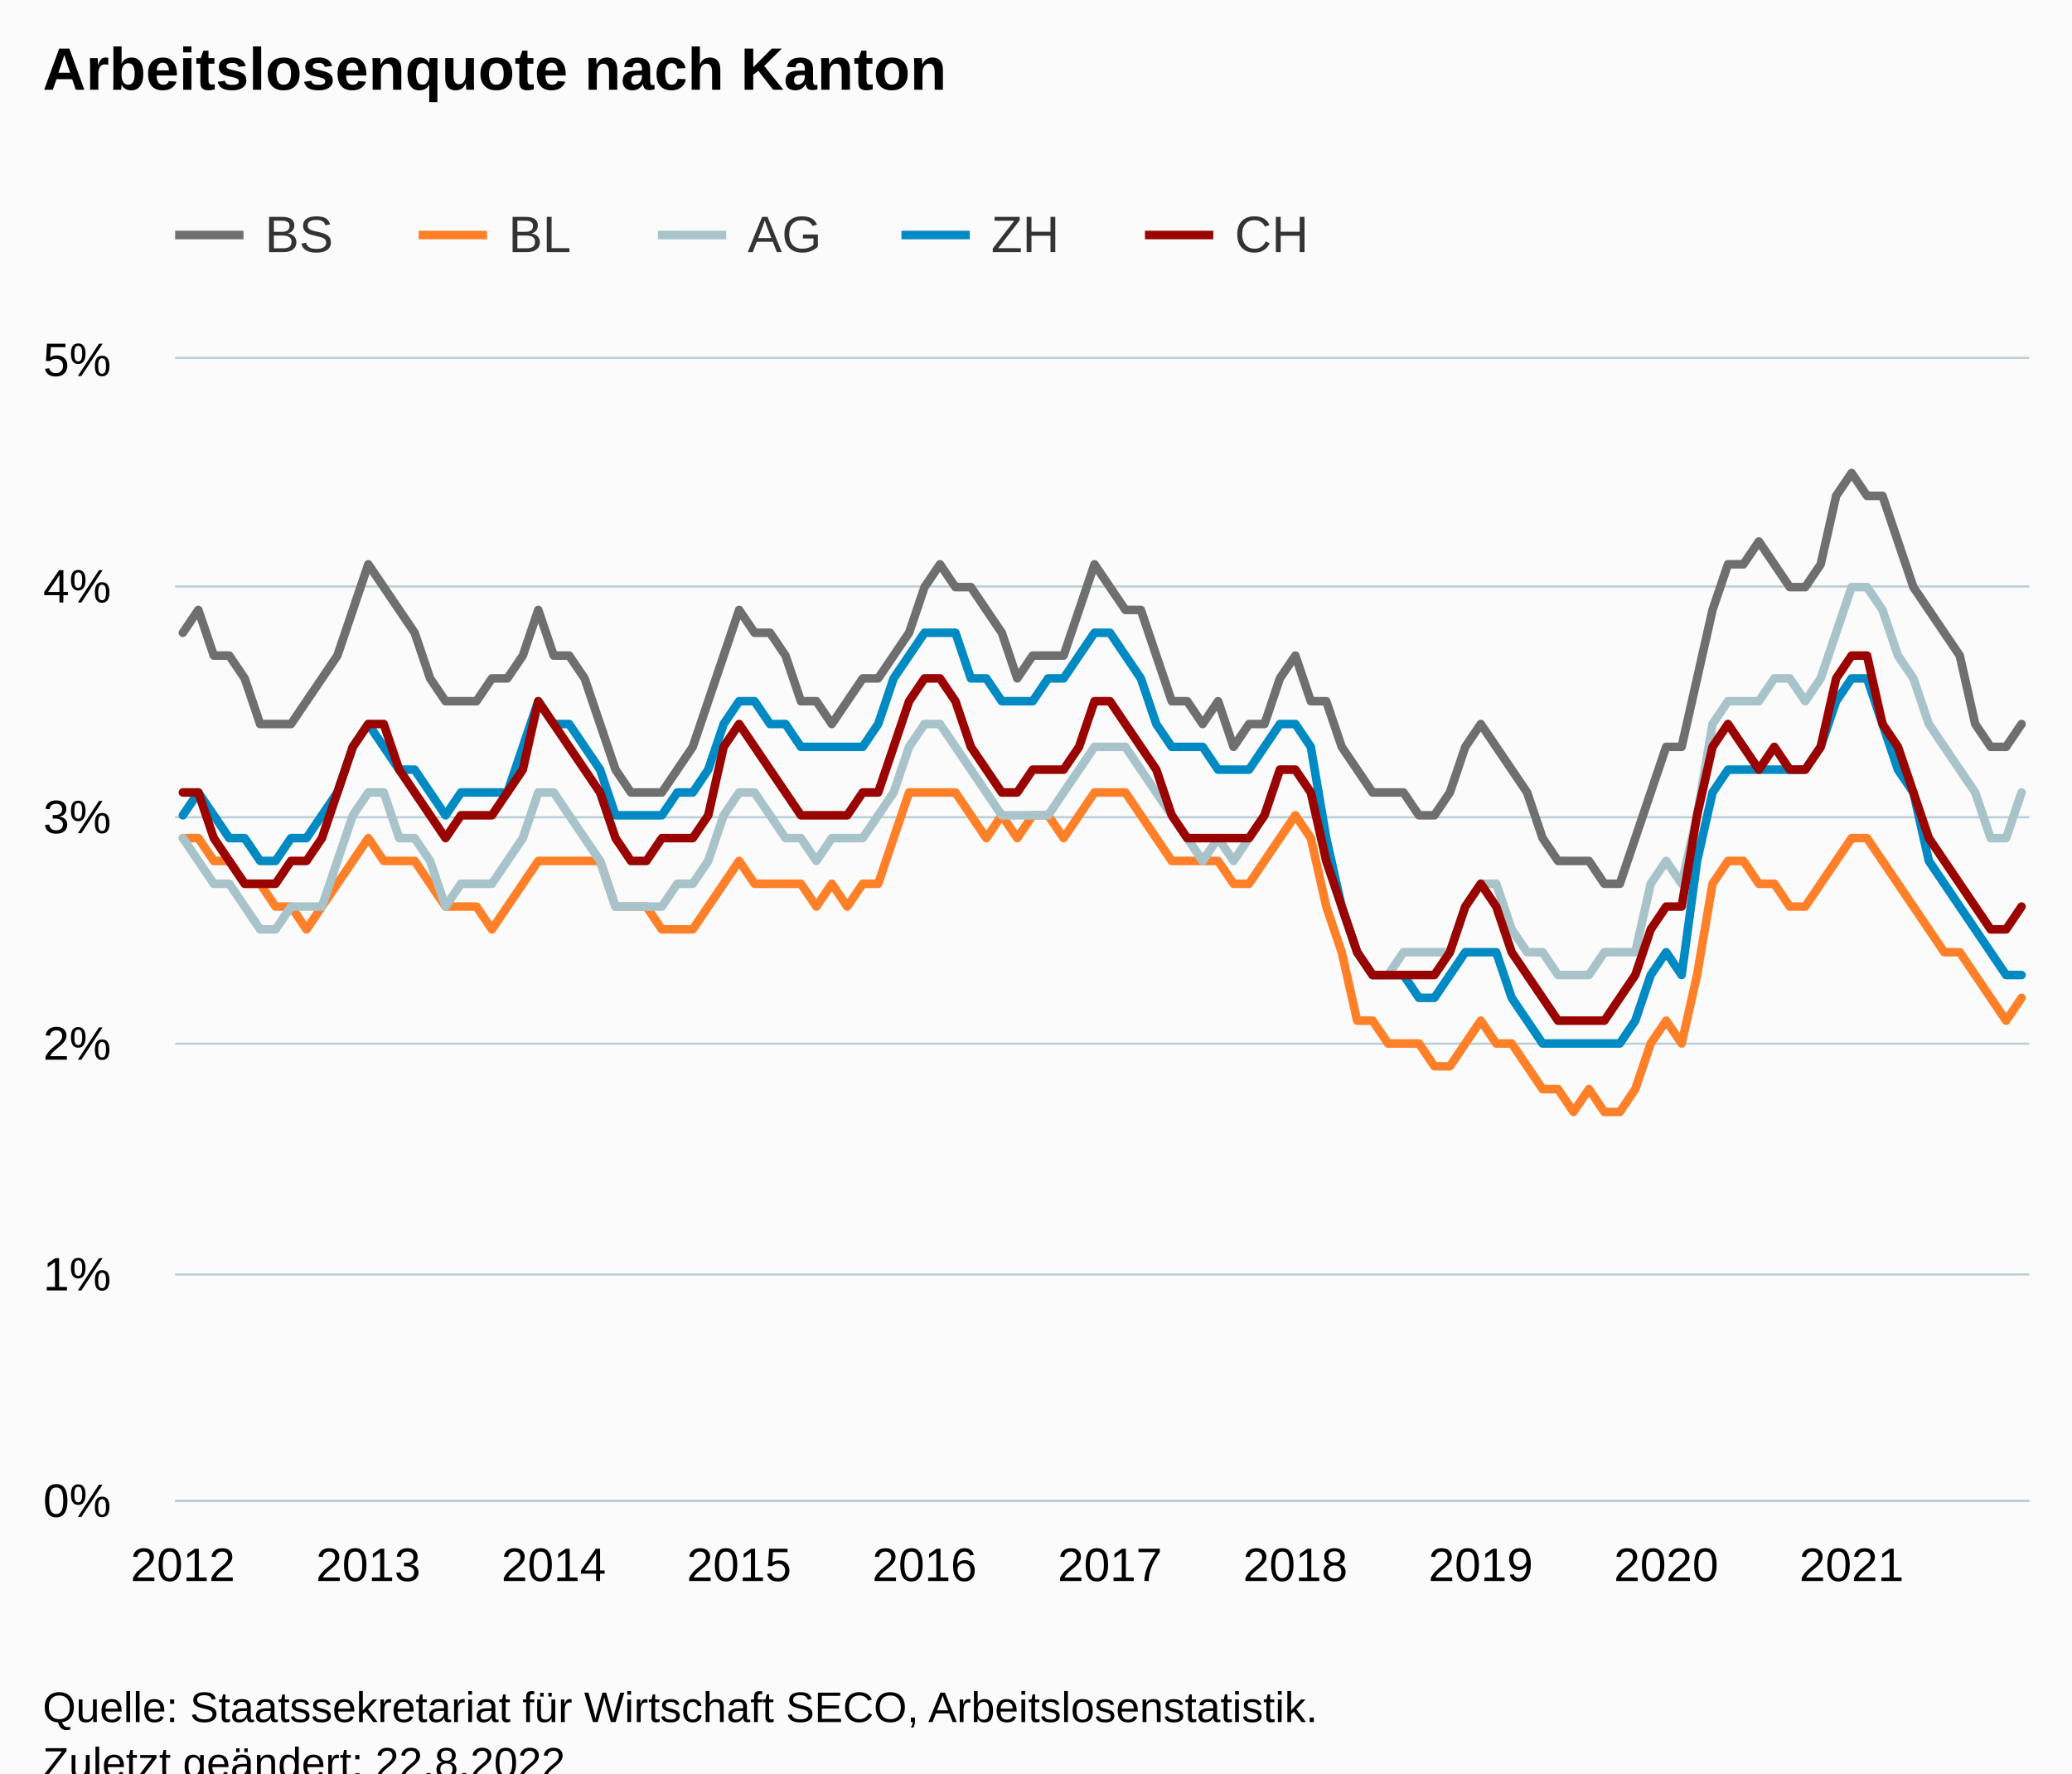
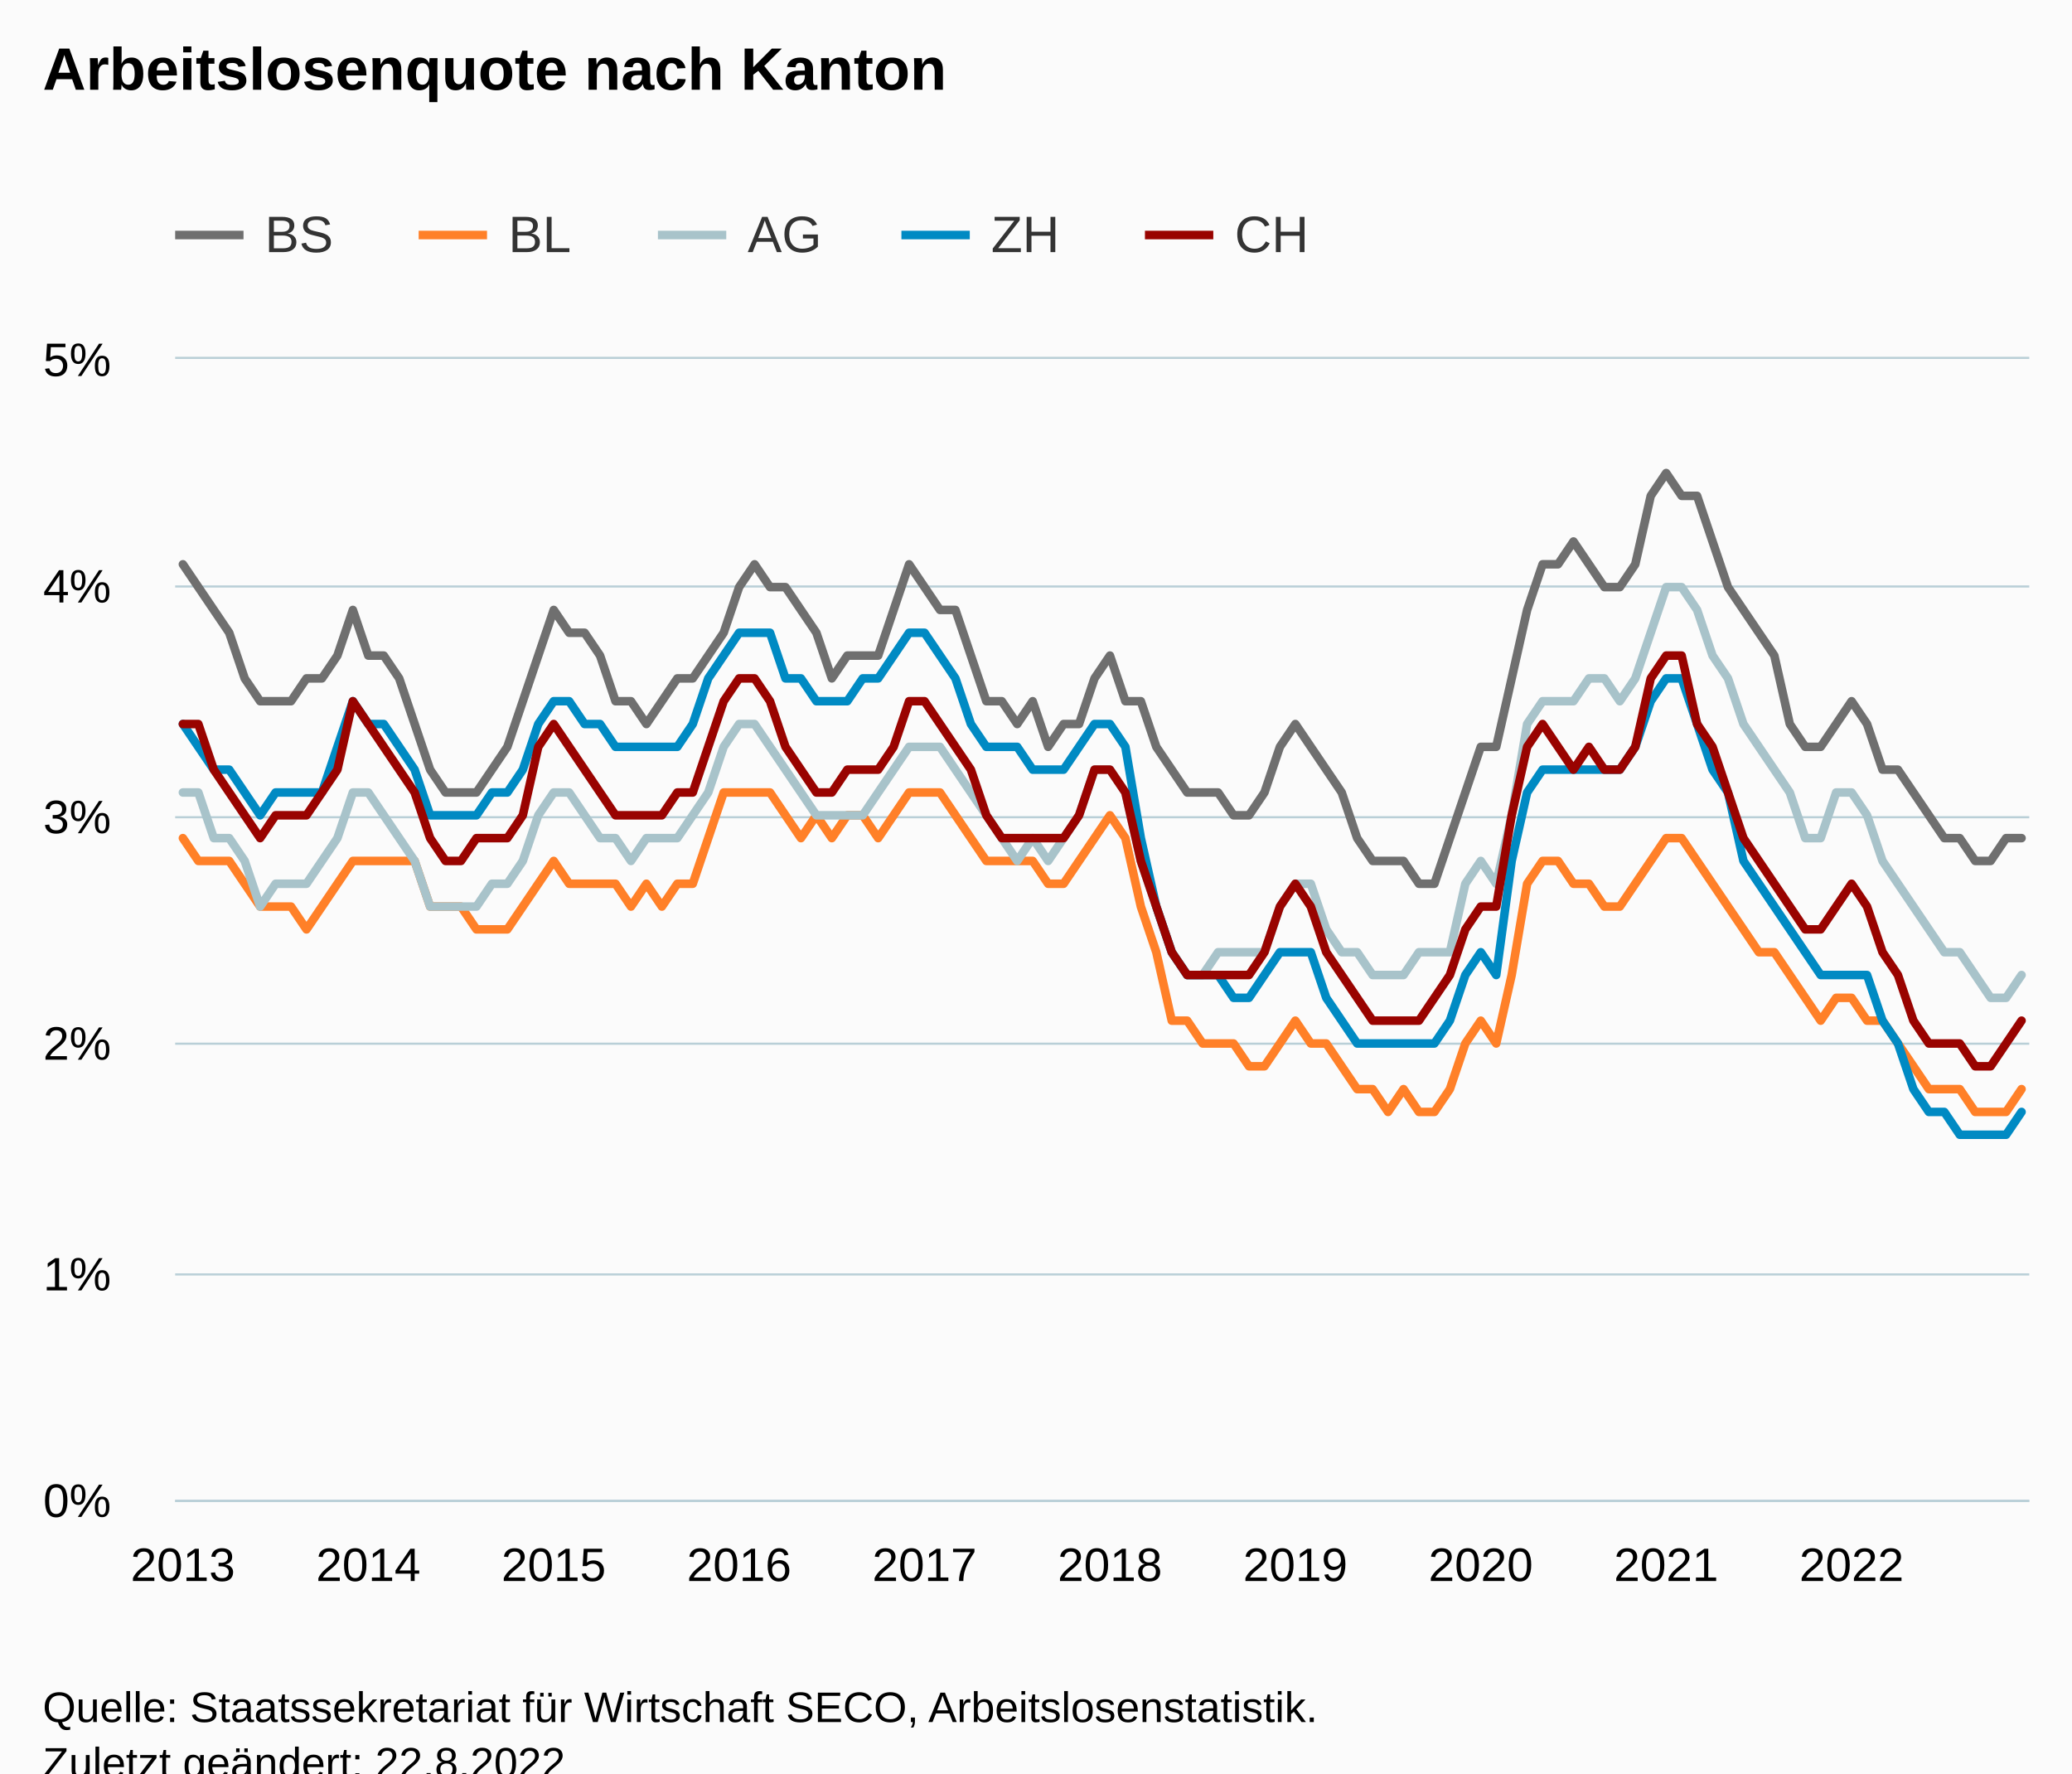
<svg xmlns="http://www.w3.org/2000/svg" version="1.1" class="highcharts-root" style="font-family:Arial;font-size:12px;" viewBox="0 0 485 415">
  <defs>
-     <clipPath id="highcharts-ssxcf93-607-">
+     <clipPath id="highcharts-ayyu0vo-607-">
      <rect x="0" y="0" width="434" height="267" fill="none" />
    </clipPath>
-     <clipPath id="highcharts-ssxcf93-728-">
+     <clipPath id="highcharts-ayyu0vo-728-">
      <rect x="0" y="0" width="434" height="267" fill="none" />
    </clipPath>
-     <clipPath id="highcharts-ssxcf93-1209-">
+     <clipPath id="highcharts-ayyu0vo-1209-">
      <rect x="41" y="84" width="434" height="267" fill="none" />
    </clipPath>
  </defs>
  <rect fill="#fbfbfb" class="highcharts-background" x="0" y="0" width="485" height="428" rx="0" ry="0" />
  <rect fill="none" class="highcharts-plot-background" x="41" y="84" width="434" height="267" />
  <g class="highcharts-pane-group" data-z-index="0" />
  <g class="highcharts-grid highcharts-xaxis-grid" data-z-index="1">
    <path fill="none" data-z-index="1" class="highcharts-grid-line" d="M 42.5 84 L 42.5 351" opacity="1" />
    <path fill="none" data-z-index="1" class="highcharts-grid-line" d="M 85.5 84 L 85.5 351" opacity="1" />
    <path fill="none" data-z-index="1" class="highcharts-grid-line" d="M 129.5 84 L 129.5 351" opacity="1" />
    <path fill="none" data-z-index="1" class="highcharts-grid-line" d="M 172.5 84 L 172.5 351" opacity="1" />
    <path fill="none" data-z-index="1" class="highcharts-grid-line" d="M 215.5 84 L 215.5 351" opacity="1" />
    <path fill="none" data-z-index="1" class="highcharts-grid-line" d="M 259.5 84 L 259.5 351" opacity="1" />
    <path fill="none" data-z-index="1" class="highcharts-grid-line" d="M 302.5 84 L 302.5 351" opacity="1" />
    <path fill="none" data-z-index="1" class="highcharts-grid-line" d="M 346.5 84 L 346.5 351" opacity="1" />
    <path fill="none" data-z-index="1" class="highcharts-grid-line" d="M 389.5 84 L 389.5 351" opacity="1" />
    <path fill="none" data-z-index="1" class="highcharts-grid-line" d="M 432.5 84 L 432.5 351" opacity="1" />
  </g>
  <g class="highcharts-grid highcharts-yaxis-grid" data-z-index="1">
    <path fill="none" stroke="#B9CFD7" stroke-width="0.5" data-z-index="1" class="highcharts-grid-line" d="M 41 351.25 L 475 351.25" opacity="1" />
    <path fill="none" stroke="#B9CFD7" stroke-width="0.5" data-z-index="1" class="highcharts-grid-line" d="M 41 298.25 L 475 298.25" opacity="1" />
    <path fill="none" stroke="#B9CFD7" stroke-width="0.5" data-z-index="1" class="highcharts-grid-line" d="M 41 244.25 L 475 244.25" opacity="1" />
    <path fill="none" stroke="#B9CFD7" stroke-width="0.5" data-z-index="1" class="highcharts-grid-line" d="M 41 191.25 L 475 191.25" opacity="1" />
    <path fill="none" stroke="#B9CFD7" stroke-width="0.5" data-z-index="1" class="highcharts-grid-line" d="M 41 137.25 L 475 137.25" opacity="1" />
    <path fill="none" stroke="#B9CFD7" stroke-width="0.5" data-z-index="1" class="highcharts-grid-line" d="M 41 83.75 L 475 83.75" opacity="1" />
  </g>
  <rect fill="none" class="highcharts-plot-border" data-z-index="1" x="41" y="84" width="434" height="267" />
  <g class="highcharts-axis highcharts-xaxis" data-z-index="2">
    <path fill="none" class="highcharts-axis-line" stroke="#B9CFD7" stroke-width="0.5" data-z-index="7" d="M 41 351.25 L 475 351.25" />
  </g>
  <g class="highcharts-axis highcharts-yaxis" data-z-index="2">
    <path fill="none" class="highcharts-axis-line" data-z-index="7" d="M 41 84 L 41 351" />
  </g>
  <g class="highcharts-series-group" data-z-index="3">
-     <g class="highcharts-series highcharts-series-0 highcharts-line-series" data-z-index="0.1" opacity="1" transform="translate(41,84) scale(1 1)" clip-path="url(#highcharts-ssxcf93-728-)">
-       <path fill="none" d="M 1.808 64.08 L 5.425 58.74 L 9.042 69.42 L 12.658 69.42 L 16.275 74.76 L 19.892 85.44 L 23.508 85.44 L 27.125 85.44 L 30.742 80.1 L 34.358 74.76 L 37.975 69.42 L 41.592 58.74 L 45.208 48.06 L 48.825 53.4 L 52.442 58.74 L 56.058 64.08 L 59.675 74.76 L 63.292 80.1 L 66.908 80.1 L 70.525 80.1 L 74.142 74.76 L 77.758 74.76 L 81.375 69.42 L 84.992 58.74 L 88.608 69.42 L 92.225 69.42 L 95.842 74.76 L 99.458 85.44 L 103.075 96.12 L 106.692 101.46 L 110.308 101.46 L 113.925 101.46 L 117.542 96.12 L 121.158 90.78 L 124.775 80.1 L 128.392 69.42 L 132.008 58.74 L 135.625 64.08 L 139.242 64.08 L 142.858 69.42 L 146.475 80.1 L 150.092 80.1 L 153.708 85.44 L 157.325 80.1 L 160.942 74.76 L 164.558 74.76 L 168.175 69.42 L 171.792 64.08 L 175.408 53.4 L 179.025 48.06 L 182.642 53.4 L 186.258 53.4 L 189.875 58.74 L 193.492 64.08 L 197.108 74.76 L 200.725 69.42 L 204.342 69.42 L 207.958 69.42 L 211.575 58.74 L 215.192 48.06 L 218.808 53.4 L 222.425 58.74 L 226.042 58.74 L 229.658 69.42 L 233.275 80.1 L 236.892 80.1 L 240.508 85.44 L 244.125 80.1 L 247.742 90.78 L 251.358 85.44 L 254.975 85.44 L 258.592 74.76 L 262.208 69.42 L 265.825 80.1 L 269.442 80.1 L 273.058 90.78 L 276.675 96.12 L 280.292 101.46 L 283.908 101.46 L 287.525 101.46 L 291.142 106.8 L 294.758 106.8 L 298.375 101.46 L 301.992 90.78 L 305.608 85.44 L 309.225 90.78 L 312.842 96.12 L 316.458 101.46 L 320.075 112.14 L 323.692 117.48 L 327.308 117.48 L 330.925 117.48 L 334.542 122.82 L 338.158 122.82 L 341.775 112.14 L 345.392 101.46 L 349.008 90.78 L 352.625 90.78 L 356.242 74.76 L 359.858 58.74 L 363.475 48.06 L 367.092 48.06 L 370.708 42.72 L 374.325 48.06 L 377.942 53.4 L 381.558 53.4 L 385.175 48.06 L 388.792 32.04 L 392.408 26.7 L 396.025 32.04 L 399.642 32.04 L 403.258 42.72 L 406.875 53.4 L 410.492 58.74 L 414.108 64.08 L 417.725 69.42 L 421.342 85.44 L 424.958 90.78 L 428.575 90.78 L 432.192 85.44" class="highcharts-graph" data-z-index="1" stroke="#6F6F6F" stroke-width="2" stroke-linejoin="round" stroke-linecap="round" />
+     <g class="highcharts-series highcharts-series-0 highcharts-line-series" data-z-index="0.1" opacity="1" transform="translate(41,84) scale(1 1)" clip-path="url(#highcharts-ayyu0vo-728-)">
+       <path fill="none" d="M 1.808 48.06 L 5.425 53.4 L 9.042 58.74 L 12.658 64.08 L 16.275 74.76 L 19.892 80.1 L 23.508 80.1 L 27.125 80.1 L 30.742 74.76 L 34.358 74.76 L 37.975 69.42 L 41.592 58.74 L 45.208 69.42 L 48.825 69.42 L 52.442 74.76 L 56.058 85.44 L 59.675 96.12 L 63.292 101.46 L 66.908 101.46 L 70.525 101.46 L 74.142 96.12 L 77.758 90.78 L 81.375 80.1 L 84.992 69.42 L 88.608 58.74 L 92.225 64.08 L 95.842 64.08 L 99.458 69.42 L 103.075 80.1 L 106.692 80.1 L 110.308 85.44 L 113.925 80.1 L 117.542 74.76 L 121.158 74.76 L 124.775 69.42 L 128.392 64.08 L 132.008 53.4 L 135.625 48.06 L 139.242 53.4 L 142.858 53.4 L 146.475 58.74 L 150.092 64.08 L 153.708 74.76 L 157.325 69.42 L 160.942 69.42 L 164.558 69.42 L 168.175 58.74 L 171.792 48.06 L 175.408 53.4 L 179.025 58.74 L 182.642 58.74 L 186.258 69.42 L 189.875 80.1 L 193.492 80.1 L 197.108 85.44 L 200.725 80.1 L 204.342 90.78 L 207.958 85.44 L 211.575 85.44 L 215.192 74.76 L 218.808 69.42 L 222.425 80.1 L 226.042 80.1 L 229.658 90.78 L 233.275 96.12 L 236.892 101.46 L 240.508 101.46 L 244.125 101.46 L 247.742 106.8 L 251.358 106.8 L 254.975 101.46 L 258.592 90.78 L 262.208 85.44 L 265.825 90.78 L 269.442 96.12 L 273.058 101.46 L 276.675 112.14 L 280.292 117.48 L 283.908 117.48 L 287.525 117.48 L 291.142 122.82 L 294.758 122.82 L 298.375 112.14 L 301.992 101.46 L 305.608 90.78 L 309.225 90.78 L 312.842 74.76 L 316.458 58.74 L 320.075 48.06 L 323.692 48.06 L 327.308 42.72 L 330.925 48.06 L 334.542 53.4 L 338.158 53.4 L 341.775 48.06 L 345.392 32.04 L 349.008 26.7 L 352.625 32.04 L 356.242 32.04 L 359.858 42.72 L 363.475 53.4 L 367.092 58.74 L 370.708 64.08 L 374.325 69.42 L 377.942 85.44 L 381.558 90.78 L 385.175 90.78 L 388.792 85.44 L 392.408 80.1 L 396.025 85.44 L 399.642 96.12 L 403.258 96.12 L 406.875 101.46 L 410.492 106.8 L 414.108 112.14 L 417.725 112.14 L 421.342 117.48 L 424.958 117.48 L 428.575 112.14 L 432.192 112.14" class="highcharts-graph" data-z-index="1" stroke="#6F6F6F" stroke-width="2" stroke-linejoin="round" stroke-linecap="round" />
    </g>
    <g class="highcharts-markers highcharts-series-0 highcharts-line-series" data-z-index="0.1" opacity="1" transform="translate(41,84) scale(1 1)" clip-path="none" />
-     <g class="highcharts-series highcharts-series-1 highcharts-line-series" data-z-index="0.1" opacity="1" transform="translate(41,84) scale(1 1)" clip-path="url(#highcharts-ssxcf93-728-)">
-       <path fill="none" d="M 1.808 112.14 L 5.425 112.14 L 9.042 117.48 L 12.658 117.48 L 16.275 122.82 L 19.892 122.82 L 23.508 128.16 L 27.125 128.16 L 30.742 133.5 L 34.358 128.16 L 37.975 122.82 L 41.592 117.48 L 45.208 112.14 L 48.825 117.48 L 52.442 117.48 L 56.058 117.48 L 59.675 122.82 L 63.292 128.16 L 66.908 128.16 L 70.525 128.16 L 74.142 133.5 L 77.758 128.16 L 81.375 122.82 L 84.992 117.48 L 88.608 117.48 L 92.225 117.48 L 95.842 117.48 L 99.458 117.48 L 103.075 128.16 L 106.692 128.16 L 110.308 128.16 L 113.925 133.5 L 117.542 133.5 L 121.158 133.5 L 124.775 128.16 L 128.392 122.82 L 132.008 117.48 L 135.625 122.82 L 139.242 122.82 L 142.858 122.82 L 146.475 122.82 L 150.092 128.16 L 153.708 122.82 L 157.325 128.16 L 160.942 122.82 L 164.558 122.82 L 168.175 112.14 L 171.792 101.46 L 175.408 101.46 L 179.025 101.46 L 182.642 101.46 L 186.258 106.8 L 189.875 112.14 L 193.492 106.8 L 197.108 112.14 L 200.725 106.8 L 204.342 106.8 L 207.958 112.14 L 211.575 106.8 L 215.192 101.46 L 218.808 101.46 L 222.425 101.46 L 226.042 106.8 L 229.658 112.14 L 233.275 117.48 L 236.892 117.48 L 240.508 117.48 L 244.125 117.48 L 247.742 122.82 L 251.358 122.82 L 254.975 117.48 L 258.592 112.14 L 262.208 106.8 L 265.825 112.14 L 269.442 128.16 L 273.058 138.84 L 276.675 154.86 L 280.292 154.86 L 283.908 160.2 L 287.525 160.2 L 291.142 160.2 L 294.758 165.54 L 298.375 165.54 L 301.992 160.2 L 305.608 154.86 L 309.225 160.2 L 312.842 160.2 L 316.458 165.54 L 320.075 170.88 L 323.692 170.88 L 327.308 176.22 L 330.925 170.88 L 334.542 176.22 L 338.158 176.22 L 341.775 170.88 L 345.392 160.2 L 349.008 154.86 L 352.625 160.2 L 356.242 144.18 L 359.858 122.82 L 363.475 117.48 L 367.092 117.48 L 370.708 122.82 L 374.325 122.82 L 377.942 128.16 L 381.558 128.16 L 385.175 122.82 L 388.792 117.48 L 392.408 112.14 L 396.025 112.14 L 399.642 117.48 L 403.258 122.82 L 406.875 128.16 L 410.492 133.5 L 414.108 138.84 L 417.725 138.84 L 421.342 144.18 L 424.958 149.52 L 428.575 154.86 L 432.192 149.52" class="highcharts-graph" data-z-index="1" stroke="#FF8028" stroke-width="2" stroke-linejoin="round" stroke-linecap="round" />
+     <g class="highcharts-series highcharts-series-1 highcharts-line-series" data-z-index="0.1" opacity="1" transform="translate(41,84) scale(1 1)" clip-path="url(#highcharts-ayyu0vo-728-)">
+       <path fill="none" d="M 1.808 112.14 L 5.425 117.48 L 9.042 117.48 L 12.658 117.48 L 16.275 122.82 L 19.892 128.16 L 23.508 128.16 L 27.125 128.16 L 30.742 133.5 L 34.358 128.16 L 37.975 122.82 L 41.592 117.48 L 45.208 117.48 L 48.825 117.48 L 52.442 117.48 L 56.058 117.48 L 59.675 128.16 L 63.292 128.16 L 66.908 128.16 L 70.525 133.5 L 74.142 133.5 L 77.758 133.5 L 81.375 128.16 L 84.992 122.82 L 88.608 117.48 L 92.225 122.82 L 95.842 122.82 L 99.458 122.82 L 103.075 122.82 L 106.692 128.16 L 110.308 122.82 L 113.925 128.16 L 117.542 122.82 L 121.158 122.82 L 124.775 112.14 L 128.392 101.46 L 132.008 101.46 L 135.625 101.46 L 139.242 101.46 L 142.858 106.8 L 146.475 112.14 L 150.092 106.8 L 153.708 112.14 L 157.325 106.8 L 160.942 106.8 L 164.558 112.14 L 168.175 106.8 L 171.792 101.46 L 175.408 101.46 L 179.025 101.46 L 182.642 106.8 L 186.258 112.14 L 189.875 117.48 L 193.492 117.48 L 197.108 117.48 L 200.725 117.48 L 204.342 122.82 L 207.958 122.82 L 211.575 117.48 L 215.192 112.14 L 218.808 106.8 L 222.425 112.14 L 226.042 128.16 L 229.658 138.84 L 233.275 154.86 L 236.892 154.86 L 240.508 160.2 L 244.125 160.2 L 247.742 160.2 L 251.358 165.54 L 254.975 165.54 L 258.592 160.2 L 262.208 154.86 L 265.825 160.2 L 269.442 160.2 L 273.058 165.54 L 276.675 170.88 L 280.292 170.88 L 283.908 176.22 L 287.525 170.88 L 291.142 176.22 L 294.758 176.22 L 298.375 170.88 L 301.992 160.2 L 305.608 154.86 L 309.225 160.2 L 312.842 144.18 L 316.458 122.82 L 320.075 117.48 L 323.692 117.48 L 327.308 122.82 L 330.925 122.82 L 334.542 128.16 L 338.158 128.16 L 341.775 122.82 L 345.392 117.48 L 349.008 112.14 L 352.625 112.14 L 356.242 117.48 L 359.858 122.82 L 363.475 128.16 L 367.092 133.5 L 370.708 138.84 L 374.325 138.84 L 377.942 144.18 L 381.558 149.52 L 385.175 154.86 L 388.792 149.52 L 392.408 149.52 L 396.025 154.86 L 399.642 154.86 L 403.258 160.2 L 406.875 165.54 L 410.492 170.88 L 414.108 170.88 L 417.725 170.88 L 421.342 176.22 L 424.958 176.22 L 428.575 176.22 L 432.192 170.88" class="highcharts-graph" data-z-index="1" stroke="#FF8028" stroke-width="2" stroke-linejoin="round" stroke-linecap="round" />
    </g>
    <g class="highcharts-markers highcharts-series-1 highcharts-line-series" data-z-index="0.1" opacity="1" transform="translate(41,84) scale(1 1)" clip-path="none" />
-     <g class="highcharts-series highcharts-series-2 highcharts-line-series" data-z-index="0.1" opacity="1" transform="translate(41,84) scale(1 1)" clip-path="url(#highcharts-ssxcf93-728-)">
-       <path fill="none" d="M 1.808 112.14 L 5.425 117.48 L 9.042 122.82 L 12.658 122.82 L 16.275 128.16 L 19.892 133.5 L 23.508 133.5 L 27.125 128.16 L 30.742 128.16 L 34.358 128.16 L 37.975 117.48 L 41.592 106.8 L 45.208 101.46 L 48.825 101.46 L 52.442 112.14 L 56.058 112.14 L 59.675 117.48 L 63.292 128.16 L 66.908 122.82 L 70.525 122.82 L 74.142 122.82 L 77.758 117.48 L 81.375 112.14 L 84.992 101.46 L 88.608 101.46 L 92.225 106.8 L 95.842 112.14 L 99.458 117.48 L 103.075 128.16 L 106.692 128.16 L 110.308 128.16 L 113.925 128.16 L 117.542 122.82 L 121.158 122.82 L 124.775 117.48 L 128.392 106.8 L 132.008 101.46 L 135.625 101.46 L 139.242 106.8 L 142.858 112.14 L 146.475 112.14 L 150.092 117.48 L 153.708 112.14 L 157.325 112.14 L 160.942 112.14 L 164.558 106.8 L 168.175 101.46 L 171.792 90.78 L 175.408 85.44 L 179.025 85.44 L 182.642 90.78 L 186.258 96.12 L 189.875 101.46 L 193.492 106.8 L 197.108 106.8 L 200.725 106.8 L 204.342 106.8 L 207.958 101.46 L 211.575 96.12 L 215.192 90.78 L 218.808 90.78 L 222.425 90.78 L 226.042 96.12 L 229.658 101.46 L 233.275 106.8 L 236.892 112.14 L 240.508 117.48 L 244.125 112.14 L 247.742 117.48 L 251.358 112.14 L 254.975 106.8 L 258.592 96.12 L 262.208 96.12 L 265.825 101.46 L 269.442 117.48 L 273.058 128.16 L 276.675 138.84 L 280.292 144.18 L 283.908 144.18 L 287.525 138.84 L 291.142 138.84 L 294.758 138.84 L 298.375 138.84 L 301.992 128.16 L 305.608 122.82 L 309.225 122.82 L 312.842 133.5 L 316.458 138.84 L 320.075 138.84 L 323.692 144.18 L 327.308 144.18 L 330.925 144.18 L 334.542 138.84 L 338.158 138.84 L 341.775 138.84 L 345.392 122.82 L 349.008 117.48 L 352.625 122.82 L 356.242 106.8 L 359.858 85.44 L 363.475 80.1 L 367.092 80.1 L 370.708 80.1 L 374.325 74.76 L 377.942 74.76 L 381.558 80.1 L 385.175 74.76 L 388.792 64.08 L 392.408 53.4 L 396.025 53.4 L 399.642 58.74 L 403.258 69.42 L 406.875 74.76 L 410.492 85.44 L 414.108 90.78 L 417.725 96.12 L 421.342 101.46 L 424.958 112.14 L 428.575 112.14 L 432.192 101.46" class="highcharts-graph" data-z-index="1" stroke="#A8C3CA" stroke-width="2" stroke-linejoin="round" stroke-linecap="round" />
+     <g class="highcharts-series highcharts-series-2 highcharts-line-series" data-z-index="0.1" opacity="1" transform="translate(41,84) scale(1 1)" clip-path="url(#highcharts-ayyu0vo-728-)">
+       <path fill="none" d="M 1.808 101.46 L 5.425 101.46 L 9.042 112.14 L 12.658 112.14 L 16.275 117.48 L 19.892 128.16 L 23.508 122.82 L 27.125 122.82 L 30.742 122.82 L 34.358 117.48 L 37.975 112.14 L 41.592 101.46 L 45.208 101.46 L 48.825 106.8 L 52.442 112.14 L 56.058 117.48 L 59.675 128.16 L 63.292 128.16 L 66.908 128.16 L 70.525 128.16 L 74.142 122.82 L 77.758 122.82 L 81.375 117.48 L 84.992 106.8 L 88.608 101.46 L 92.225 101.46 L 95.842 106.8 L 99.458 112.14 L 103.075 112.14 L 106.692 117.48 L 110.308 112.14 L 113.925 112.14 L 117.542 112.14 L 121.158 106.8 L 124.775 101.46 L 128.392 90.78 L 132.008 85.44 L 135.625 85.44 L 139.242 90.78 L 142.858 96.12 L 146.475 101.46 L 150.092 106.8 L 153.708 106.8 L 157.325 106.8 L 160.942 106.8 L 164.558 101.46 L 168.175 96.12 L 171.792 90.78 L 175.408 90.78 L 179.025 90.78 L 182.642 96.12 L 186.258 101.46 L 189.875 106.8 L 193.492 112.14 L 197.108 117.48 L 200.725 112.14 L 204.342 117.48 L 207.958 112.14 L 211.575 106.8 L 215.192 96.12 L 218.808 96.12 L 222.425 101.46 L 226.042 117.48 L 229.658 128.16 L 233.275 138.84 L 236.892 144.18 L 240.508 144.18 L 244.125 138.84 L 247.742 138.84 L 251.358 138.84 L 254.975 138.84 L 258.592 128.16 L 262.208 122.82 L 265.825 122.82 L 269.442 133.5 L 273.058 138.84 L 276.675 138.84 L 280.292 144.18 L 283.908 144.18 L 287.525 144.18 L 291.142 138.84 L 294.758 138.84 L 298.375 138.84 L 301.992 122.82 L 305.608 117.48 L 309.225 122.82 L 312.842 106.8 L 316.458 85.44 L 320.075 80.1 L 323.692 80.1 L 327.308 80.1 L 330.925 74.76 L 334.542 74.76 L 338.158 80.1 L 341.775 74.76 L 345.392 64.08 L 349.008 53.4 L 352.625 53.4 L 356.242 58.74 L 359.858 69.42 L 363.475 74.76 L 367.092 85.44 L 370.708 90.78 L 374.325 96.12 L 377.942 101.46 L 381.558 112.14 L 385.175 112.14 L 388.792 101.46 L 392.408 101.46 L 396.025 106.8 L 399.642 117.48 L 403.258 122.82 L 406.875 128.16 L 410.492 133.5 L 414.108 138.84 L 417.725 138.84 L 421.342 144.18 L 424.958 149.52 L 428.575 149.52 L 432.192 144.18" class="highcharts-graph" data-z-index="1" stroke="#A8C3CA" stroke-width="2" stroke-linejoin="round" stroke-linecap="round" />
    </g>
    <g class="highcharts-markers highcharts-series-2 highcharts-line-series" data-z-index="0.1" opacity="1" transform="translate(41,84) scale(1 1)" clip-path="none" />
-     <g class="highcharts-series highcharts-series-3 highcharts-line-series" data-z-index="0.1" opacity="1" transform="translate(41,84) scale(1 1)" clip-path="url(#highcharts-ssxcf93-728-)">
-       <path fill="none" d="M 1.808 106.8 L 5.425 101.46 L 9.042 106.8 L 12.658 112.14 L 16.275 112.14 L 19.892 117.48 L 23.508 117.48 L 27.125 112.14 L 30.742 112.14 L 34.358 106.8 L 37.975 101.46 L 41.592 90.78 L 45.208 85.44 L 48.825 90.78 L 52.442 96.12 L 56.058 96.12 L 59.675 101.46 L 63.292 106.8 L 66.908 101.46 L 70.525 101.46 L 74.142 101.46 L 77.758 101.46 L 81.375 90.78 L 84.992 80.1 L 88.608 85.44 L 92.225 85.44 L 95.842 90.78 L 99.458 96.12 L 103.075 106.8 L 106.692 106.8 L 110.308 106.8 L 113.925 106.8 L 117.542 101.46 L 121.158 101.46 L 124.775 96.12 L 128.392 85.44 L 132.008 80.1 L 135.625 80.1 L 139.242 85.44 L 142.858 85.44 L 146.475 90.78 L 150.092 90.78 L 153.708 90.78 L 157.325 90.78 L 160.942 90.78 L 164.558 85.44 L 168.175 74.76 L 171.792 69.42 L 175.408 64.08 L 179.025 64.08 L 182.642 64.08 L 186.258 74.76 L 189.875 74.76 L 193.492 80.1 L 197.108 80.1 L 200.725 80.1 L 204.342 74.76 L 207.958 74.76 L 211.575 69.42 L 215.192 64.08 L 218.808 64.08 L 222.425 69.42 L 226.042 74.76 L 229.658 85.44 L 233.275 90.78 L 236.892 90.78 L 240.508 90.78 L 244.125 96.12 L 247.742 96.12 L 251.358 96.12 L 254.975 90.78 L 258.592 85.44 L 262.208 85.44 L 265.825 90.78 L 269.442 112.14 L 273.058 128.16 L 276.675 138.84 L 280.292 144.18 L 283.908 144.18 L 287.525 144.18 L 291.142 149.52 L 294.758 149.52 L 298.375 144.18 L 301.992 138.84 L 305.608 138.84 L 309.225 138.84 L 312.842 149.52 L 316.458 154.86 L 320.075 160.2 L 323.692 160.2 L 327.308 160.2 L 330.925 160.2 L 334.542 160.2 L 338.158 160.2 L 341.775 154.86 L 345.392 144.18 L 349.008 138.84 L 352.625 144.18 L 356.242 117.48 L 359.858 101.46 L 363.475 96.12 L 367.092 96.12 L 370.708 96.12 L 374.325 96.12 L 377.942 96.12 L 381.558 96.12 L 385.175 90.78 L 388.792 80.1 L 392.408 74.76 L 396.025 74.76 L 399.642 85.44 L 403.258 96.12 L 406.875 101.46 L 410.492 117.48 L 414.108 122.82 L 417.725 128.16 L 421.342 133.5 L 424.958 138.84 L 428.575 144.18 L 432.192 144.18" class="highcharts-graph" data-z-index="1" stroke="#008AC3" stroke-width="2" stroke-linejoin="round" stroke-linecap="round" />
+     <g class="highcharts-series highcharts-series-3 highcharts-line-series" data-z-index="0.1" opacity="1" transform="translate(41,84) scale(1 1)" clip-path="url(#highcharts-ayyu0vo-728-)">
+       <path fill="none" d="M 1.808 85.44 L 5.425 90.78 L 9.042 96.12 L 12.658 96.12 L 16.275 101.46 L 19.892 106.8 L 23.508 101.46 L 27.125 101.46 L 30.742 101.46 L 34.358 101.46 L 37.975 90.78 L 41.592 80.1 L 45.208 85.44 L 48.825 85.44 L 52.442 90.78 L 56.058 96.12 L 59.675 106.8 L 63.292 106.8 L 66.908 106.8 L 70.525 106.8 L 74.142 101.46 L 77.758 101.46 L 81.375 96.12 L 84.992 85.44 L 88.608 80.1 L 92.225 80.1 L 95.842 85.44 L 99.458 85.44 L 103.075 90.78 L 106.692 90.78 L 110.308 90.78 L 113.925 90.78 L 117.542 90.78 L 121.158 85.44 L 124.775 74.76 L 128.392 69.42 L 132.008 64.08 L 135.625 64.08 L 139.242 64.08 L 142.858 74.76 L 146.475 74.76 L 150.092 80.1 L 153.708 80.1 L 157.325 80.1 L 160.942 74.76 L 164.558 74.76 L 168.175 69.42 L 171.792 64.08 L 175.408 64.08 L 179.025 69.42 L 182.642 74.76 L 186.258 85.44 L 189.875 90.78 L 193.492 90.78 L 197.108 90.78 L 200.725 96.12 L 204.342 96.12 L 207.958 96.12 L 211.575 90.78 L 215.192 85.44 L 218.808 85.44 L 222.425 90.78 L 226.042 112.14 L 229.658 128.16 L 233.275 138.84 L 236.892 144.18 L 240.508 144.18 L 244.125 144.18 L 247.742 149.52 L 251.358 149.52 L 254.975 144.18 L 258.592 138.84 L 262.208 138.84 L 265.825 138.84 L 269.442 149.52 L 273.058 154.86 L 276.675 160.2 L 280.292 160.2 L 283.908 160.2 L 287.525 160.2 L 291.142 160.2 L 294.758 160.2 L 298.375 154.86 L 301.992 144.18 L 305.608 138.84 L 309.225 144.18 L 312.842 117.48 L 316.458 101.46 L 320.075 96.12 L 323.692 96.12 L 327.308 96.12 L 330.925 96.12 L 334.542 96.12 L 338.158 96.12 L 341.775 90.78 L 345.392 80.1 L 349.008 74.76 L 352.625 74.76 L 356.242 85.44 L 359.858 96.12 L 363.475 101.46 L 367.092 117.48 L 370.708 122.82 L 374.325 128.16 L 377.942 133.5 L 381.558 138.84 L 385.175 144.18 L 388.792 144.18 L 392.408 144.18 L 396.025 144.18 L 399.642 154.86 L 403.258 160.2 L 406.875 170.88 L 410.492 176.22 L 414.108 176.22 L 417.725 181.56 L 421.342 181.56 L 424.958 181.56 L 428.575 181.56 L 432.192 176.22" class="highcharts-graph" data-z-index="1" stroke="#008AC3" stroke-width="2" stroke-linejoin="round" stroke-linecap="round" />
    </g>
    <g class="highcharts-markers highcharts-series-3 highcharts-line-series" data-z-index="0.1" opacity="1" transform="translate(41,84) scale(1 1)" clip-path="none" />
-     <g class="highcharts-series highcharts-series-4 highcharts-line-series" data-z-index="0.1" opacity="1" transform="translate(41,84) scale(1 1)" clip-path="url(#highcharts-ssxcf93-728-)">
-       <path fill="none" d="M 1.808 101.46 L 5.425 101.46 L 9.042 112.14 L 12.658 117.48 L 16.275 122.82 L 19.892 122.82 L 23.508 122.82 L 27.125 117.48 L 30.742 117.48 L 34.358 112.14 L 37.975 101.46 L 41.592 90.78 L 45.208 85.44 L 48.825 85.44 L 52.442 96.12 L 56.058 101.46 L 59.675 106.8 L 63.292 112.14 L 66.908 106.8 L 70.525 106.8 L 74.142 106.8 L 77.758 101.46 L 81.375 96.12 L 84.992 80.1 L 88.608 85.44 L 92.225 90.78 L 95.842 96.12 L 99.458 101.46 L 103.075 112.14 L 106.692 117.48 L 110.308 117.48 L 113.925 112.14 L 117.542 112.14 L 121.158 112.14 L 124.775 106.8 L 128.392 90.78 L 132.008 85.44 L 135.625 90.78 L 139.242 96.12 L 142.858 101.46 L 146.475 106.8 L 150.092 106.8 L 153.708 106.8 L 157.325 106.8 L 160.942 101.46 L 164.558 101.46 L 168.175 90.78 L 171.792 80.1 L 175.408 74.76 L 179.025 74.76 L 182.642 80.1 L 186.258 90.78 L 189.875 96.12 L 193.492 101.46 L 197.108 101.46 L 200.725 96.12 L 204.342 96.12 L 207.958 96.12 L 211.575 90.78 L 215.192 80.1 L 218.808 80.1 L 222.425 85.44 L 226.042 90.78 L 229.658 96.12 L 233.275 106.8 L 236.892 112.14 L 240.508 112.14 L 244.125 112.14 L 247.742 112.14 L 251.358 112.14 L 254.975 106.8 L 258.592 96.12 L 262.208 96.12 L 265.825 101.46 L 269.442 117.48 L 273.058 128.16 L 276.675 138.84 L 280.292 144.18 L 283.908 144.18 L 287.525 144.18 L 291.142 144.18 L 294.758 144.18 L 298.375 138.84 L 301.992 128.16 L 305.608 122.82 L 309.225 128.16 L 312.842 138.84 L 316.458 144.18 L 320.075 149.52 L 323.692 154.86 L 327.308 154.86 L 330.925 154.86 L 334.542 154.86 L 338.158 149.52 L 341.775 144.18 L 345.392 133.5 L 349.008 128.16 L 352.625 128.16 L 356.242 106.8 L 359.858 90.78 L 363.475 85.44 L 367.092 90.78 L 370.708 96.12 L 374.325 90.78 L 377.942 96.12 L 381.558 96.12 L 385.175 90.78 L 388.792 74.76 L 392.408 69.42 L 396.025 69.42 L 399.642 85.44 L 403.258 90.78 L 406.875 101.46 L 410.492 112.14 L 414.108 117.48 L 417.725 122.82 L 421.342 128.16 L 424.958 133.5 L 428.575 133.5 L 432.192 128.16" class="highcharts-graph" data-z-index="1" stroke="#990300" stroke-width="2" stroke-linejoin="round" stroke-linecap="round" />
+     <g class="highcharts-series highcharts-series-4 highcharts-line-series" data-z-index="0.1" opacity="1" transform="translate(41,84) scale(1 1)" clip-path="url(#highcharts-ayyu0vo-728-)">
+       <path fill="none" d="M 1.808 85.44 L 5.425 85.44 L 9.042 96.12 L 12.658 101.46 L 16.275 106.8 L 19.892 112.14 L 23.508 106.8 L 27.125 106.8 L 30.742 106.8 L 34.358 101.46 L 37.975 96.12 L 41.592 80.1 L 45.208 85.44 L 48.825 90.78 L 52.442 96.12 L 56.058 101.46 L 59.675 112.14 L 63.292 117.48 L 66.908 117.48 L 70.525 112.14 L 74.142 112.14 L 77.758 112.14 L 81.375 106.8 L 84.992 90.78 L 88.608 85.44 L 92.225 90.78 L 95.842 96.12 L 99.458 101.46 L 103.075 106.8 L 106.692 106.8 L 110.308 106.8 L 113.925 106.8 L 117.542 101.46 L 121.158 101.46 L 124.775 90.78 L 128.392 80.1 L 132.008 74.76 L 135.625 74.76 L 139.242 80.1 L 142.858 90.78 L 146.475 96.12 L 150.092 101.46 L 153.708 101.46 L 157.325 96.12 L 160.942 96.12 L 164.558 96.12 L 168.175 90.78 L 171.792 80.1 L 175.408 80.1 L 179.025 85.44 L 182.642 90.78 L 186.258 96.12 L 189.875 106.8 L 193.492 112.14 L 197.108 112.14 L 200.725 112.14 L 204.342 112.14 L 207.958 112.14 L 211.575 106.8 L 215.192 96.12 L 218.808 96.12 L 222.425 101.46 L 226.042 117.48 L 229.658 128.16 L 233.275 138.84 L 236.892 144.18 L 240.508 144.18 L 244.125 144.18 L 247.742 144.18 L 251.358 144.18 L 254.975 138.84 L 258.592 128.16 L 262.208 122.82 L 265.825 128.16 L 269.442 138.84 L 273.058 144.18 L 276.675 149.52 L 280.292 154.86 L 283.908 154.86 L 287.525 154.86 L 291.142 154.86 L 294.758 149.52 L 298.375 144.18 L 301.992 133.5 L 305.608 128.16 L 309.225 128.16 L 312.842 106.8 L 316.458 90.78 L 320.075 85.44 L 323.692 90.78 L 327.308 96.12 L 330.925 90.78 L 334.542 96.12 L 338.158 96.12 L 341.775 90.78 L 345.392 74.76 L 349.008 69.42 L 352.625 69.42 L 356.242 85.44 L 359.858 90.78 L 363.475 101.46 L 367.092 112.14 L 370.708 117.48 L 374.325 122.82 L 377.942 128.16 L 381.558 133.5 L 385.175 133.5 L 388.792 128.16 L 392.408 122.82 L 396.025 128.16 L 399.642 138.84 L 403.258 144.18 L 406.875 154.86 L 410.492 160.2 L 414.108 160.2 L 417.725 160.2 L 421.342 165.54 L 424.958 165.54 L 428.575 160.2 L 432.192 154.86" class="highcharts-graph" data-z-index="1" stroke="#990300" stroke-width="2" stroke-linejoin="round" stroke-linecap="round" />
    </g>
    <g class="highcharts-markers highcharts-series-4 highcharts-line-series" data-z-index="0.1" opacity="1" transform="translate(41,84) scale(1 1)" clip-path="none" />
  </g>
  <text x="10" text-anchor="start" class="highcharts-title" data-z-index="4" style="color:#000000;font-size:14px;font-weight:bold;fill:#000000;" y="21">
    <tspan>Arbeitslosenquote nach Kanton</tspan>
  </text>
  <text x="10" text-anchor="start" class="highcharts-subtitle" data-z-index="4" style="color:#000000;font-size:12px;font-weight:normal;fill:#000000;" y="40" />
  <text x="10" text-anchor="start" class="highcharts-caption" data-z-index="4" style="color:#666666;fill:#666666;" y="385" />
  <g class="highcharts-legend" data-z-index="7" transform="translate(33,41)">
    <rect fill="none" class="highcharts-legend-box" rx="0" ry="0" x="0" y="0" width="282" height="31" visibility="visible" />
    <g data-z-index="1">
      <g>
        <g class="highcharts-legend-item highcharts-line-series highcharts-color-undefined highcharts-series-0" data-z-index="1" transform="translate(8,3)">
          <path fill="none" d="M 0 11 L 16 11" class="highcharts-graph" stroke="#6F6F6F" stroke-width="2" />
          <text x="21" style="color:#333333;cursor:pointer;font-size:12px;font-weight:normal;fill:#333333;" text-anchor="start" data-z-index="2" y="15">
            <tspan>BS</tspan>
          </text>
        </g>
        <g class="highcharts-legend-item highcharts-line-series highcharts-color-undefined highcharts-series-1" data-z-index="1" transform="translate(65,3)">
          <path fill="none" d="M 0 11 L 16 11" class="highcharts-graph" stroke="#FF8028" stroke-width="2" />
          <text x="21" y="15" style="color:#333333;cursor:pointer;font-size:12px;font-weight:normal;fill:#333333;" text-anchor="start" data-z-index="2">
            <tspan>BL</tspan>
          </text>
        </g>
        <g class="highcharts-legend-item highcharts-line-series highcharts-color-undefined highcharts-series-2" data-z-index="1" transform="translate(121,3)">
          <path fill="none" d="M 0 11 L 16 11" class="highcharts-graph" stroke="#A8C3CA" stroke-width="2" />
          <text x="21" y="15" style="color:#333333;cursor:pointer;font-size:12px;font-weight:normal;fill:#333333;" text-anchor="start" data-z-index="2">
            <tspan>AG</tspan>
          </text>
        </g>
        <g class="highcharts-legend-item highcharts-line-series highcharts-color-undefined highcharts-series-3" data-z-index="1" transform="translate(178,3)">
          <path fill="none" d="M 0 11 L 16 11" class="highcharts-graph" stroke="#008AC3" stroke-width="2" />
          <text x="21" y="15" style="color:#333333;cursor:pointer;font-size:12px;font-weight:normal;fill:#333333;" text-anchor="start" data-z-index="2">
            <tspan>ZH</tspan>
          </text>
        </g>
        <g class="highcharts-legend-item highcharts-line-series highcharts-color-undefined highcharts-series-4" data-z-index="1" transform="translate(235,3)">
          <path fill="none" d="M 0 11 L 16 11" class="highcharts-graph" stroke="#990300" stroke-width="2" />
          <text x="21" y="15" style="color:#333333;cursor:pointer;font-size:12px;font-weight:normal;fill:#333333;" text-anchor="start" data-z-index="2">
            <tspan>CH</tspan>
          </text>
        </g>
      </g>
    </g>
  </g>
  <g class="highcharts-axis-labels highcharts-xaxis-labels" data-z-index="7">
-     <text x="42.808" style="color:#000000;cursor:default;font-size:11px;fill:#000000;" text-anchor="middle" transform="translate(0,0)" y="370" opacity="1">2012</text>
-     <text x="86.208" style="color:#000000;cursor:default;font-size:11px;fill:#000000;" text-anchor="middle" transform="translate(0,0)" y="370" opacity="1">2013</text>
-     <text x="129.608" style="color:#000000;cursor:default;font-size:11px;fill:#000000;" text-anchor="middle" transform="translate(0,0)" y="370" opacity="1">2014</text>
-     <text x="173.008" style="color:#000000;cursor:default;font-size:11px;fill:#000000;" text-anchor="middle" transform="translate(0,0)" y="370" opacity="1">2015</text>
-     <text x="216.408" style="color:#000000;cursor:default;font-size:11px;fill:#000000;" text-anchor="middle" transform="translate(0,0)" y="370" opacity="1">2016</text>
-     <text x="259.808" style="color:#000000;cursor:default;font-size:11px;fill:#000000;" text-anchor="middle" transform="translate(0,0)" y="370" opacity="1">2017</text>
-     <text x="303.208" style="color:#000000;cursor:default;font-size:11px;fill:#000000;" text-anchor="middle" transform="translate(0,0)" y="370" opacity="1">2018</text>
-     <text x="346.608" style="color:#000000;cursor:default;font-size:11px;fill:#000000;" text-anchor="middle" transform="translate(0,0)" y="370" opacity="1">2019</text>
-     <text x="390.008" style="color:#000000;cursor:default;font-size:11px;fill:#000000;" text-anchor="middle" transform="translate(0,0)" y="370" opacity="1">2020</text>
-     <text x="433.408" style="color:#000000;cursor:default;font-size:11px;fill:#000000;" text-anchor="middle" transform="translate(0,0)" y="370" opacity="1">2021</text>
+     <text x="42.808" style="color:#000000;cursor:default;font-size:11px;fill:#000000;" text-anchor="middle" transform="translate(0,0)" y="370" opacity="1">2013</text>
+     <text x="86.208" style="color:#000000;cursor:default;font-size:11px;fill:#000000;" text-anchor="middle" transform="translate(0,0)" y="370" opacity="1">2014</text>
+     <text x="129.608" style="color:#000000;cursor:default;font-size:11px;fill:#000000;" text-anchor="middle" transform="translate(0,0)" y="370" opacity="1">2015</text>
+     <text x="173.008" style="color:#000000;cursor:default;font-size:11px;fill:#000000;" text-anchor="middle" transform="translate(0,0)" y="370" opacity="1">2016</text>
+     <text x="216.408" style="color:#000000;cursor:default;font-size:11px;fill:#000000;" text-anchor="middle" transform="translate(0,0)" y="370" opacity="1">2017</text>
+     <text x="259.808" style="color:#000000;cursor:default;font-size:11px;fill:#000000;" text-anchor="middle" transform="translate(0,0)" y="370" opacity="1">2018</text>
+     <text x="303.208" style="color:#000000;cursor:default;font-size:11px;fill:#000000;" text-anchor="middle" transform="translate(0,0)" y="370" opacity="1">2019</text>
+     <text x="346.608" style="color:#000000;cursor:default;font-size:11px;fill:#000000;" text-anchor="middle" transform="translate(0,0)" y="370" opacity="1">2020</text>
+     <text x="390.008" style="color:#000000;cursor:default;font-size:11px;fill:#000000;" text-anchor="middle" transform="translate(0,0)" y="370" opacity="1">2021</text>
+     <text x="433.408" style="color:#000000;cursor:default;font-size:11px;fill:#000000;" text-anchor="middle" transform="translate(0,0)" y="370" opacity="1">2022</text>
  </g>
  <g class="highcharts-axis-labels highcharts-yaxis-labels" data-z-index="7">
    <text x="26" style="color:#000000;cursor:default;font-size:11px;fill:#000000;" text-anchor="end" transform="translate(0,0)" y="355" opacity="1">0%</text>
    <text x="26" style="color:#000000;cursor:default;font-size:11px;fill:#000000;" text-anchor="end" transform="translate(0,0)" y="302" opacity="1">1%</text>
    <text x="26" style="color:#000000;cursor:default;font-size:11px;fill:#000000;" text-anchor="end" transform="translate(0,0)" y="248" opacity="1">2%</text>
    <text x="26" style="color:#000000;cursor:default;font-size:11px;fill:#000000;" text-anchor="end" transform="translate(0,0)" y="195" opacity="1">3%</text>
    <text x="26" style="color:#000000;cursor:default;font-size:11px;fill:#000000;" text-anchor="end" transform="translate(0,0)" y="141" opacity="1">4%</text>
    <text x="26" style="color:#000000;cursor:default;font-size:11px;fill:#000000;" text-anchor="end" transform="translate(0,0)" y="88" opacity="1">5%</text>
  </g>
  <text x="10" class="highcharts-credits" text-anchor="start" data-z-index="8" style="cursor:default;color:#000000;font-size:10px;fill:#000000;" y="403">
    <tspan>Quelle: Staatssekretariat für Wirtschaft SECO, Arbeitslosenstatistik.</tspan>
    <tspan x="10" dy="13">Zuletzt geändert: 22.8.2022</tspan>
  </text>
-   <g class="highcharts-control-points" data-z-index="99" clip-path="url(#highcharts-ssxcf93-1209-)" />
+   <g class="highcharts-control-points" data-z-index="99" clip-path="url(#highcharts-ayyu0vo-1209-)" />
</svg>
